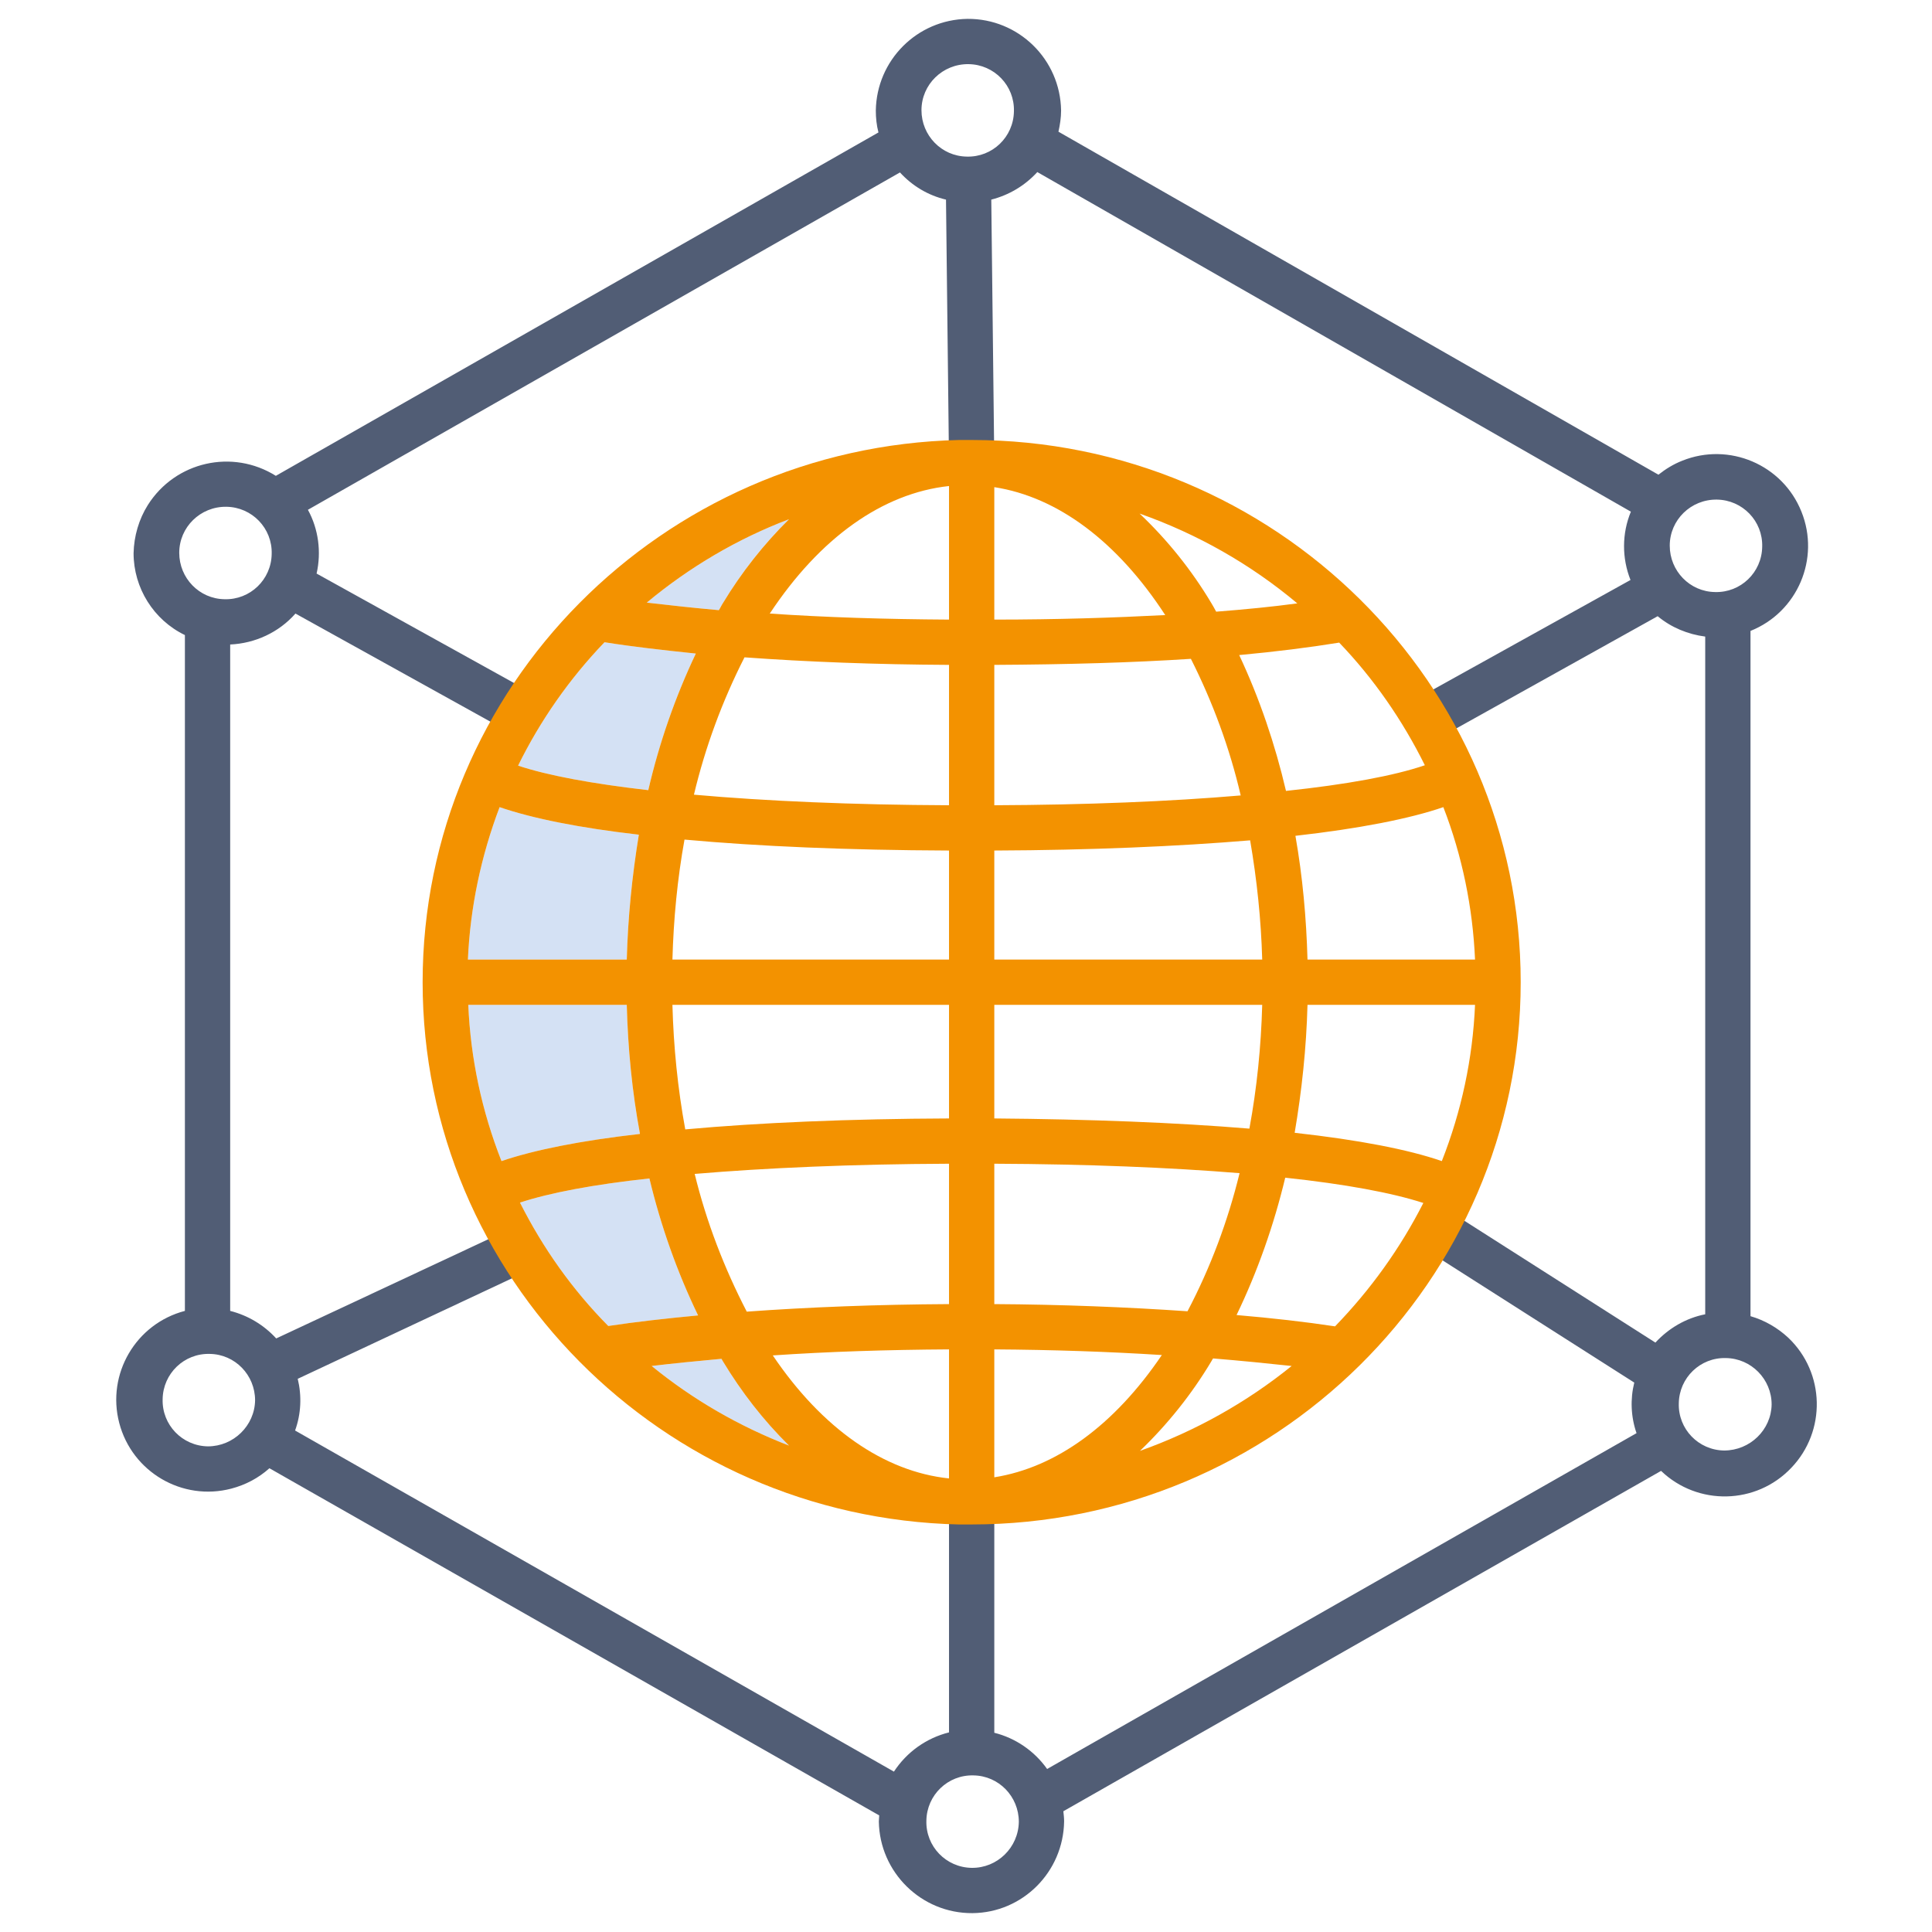
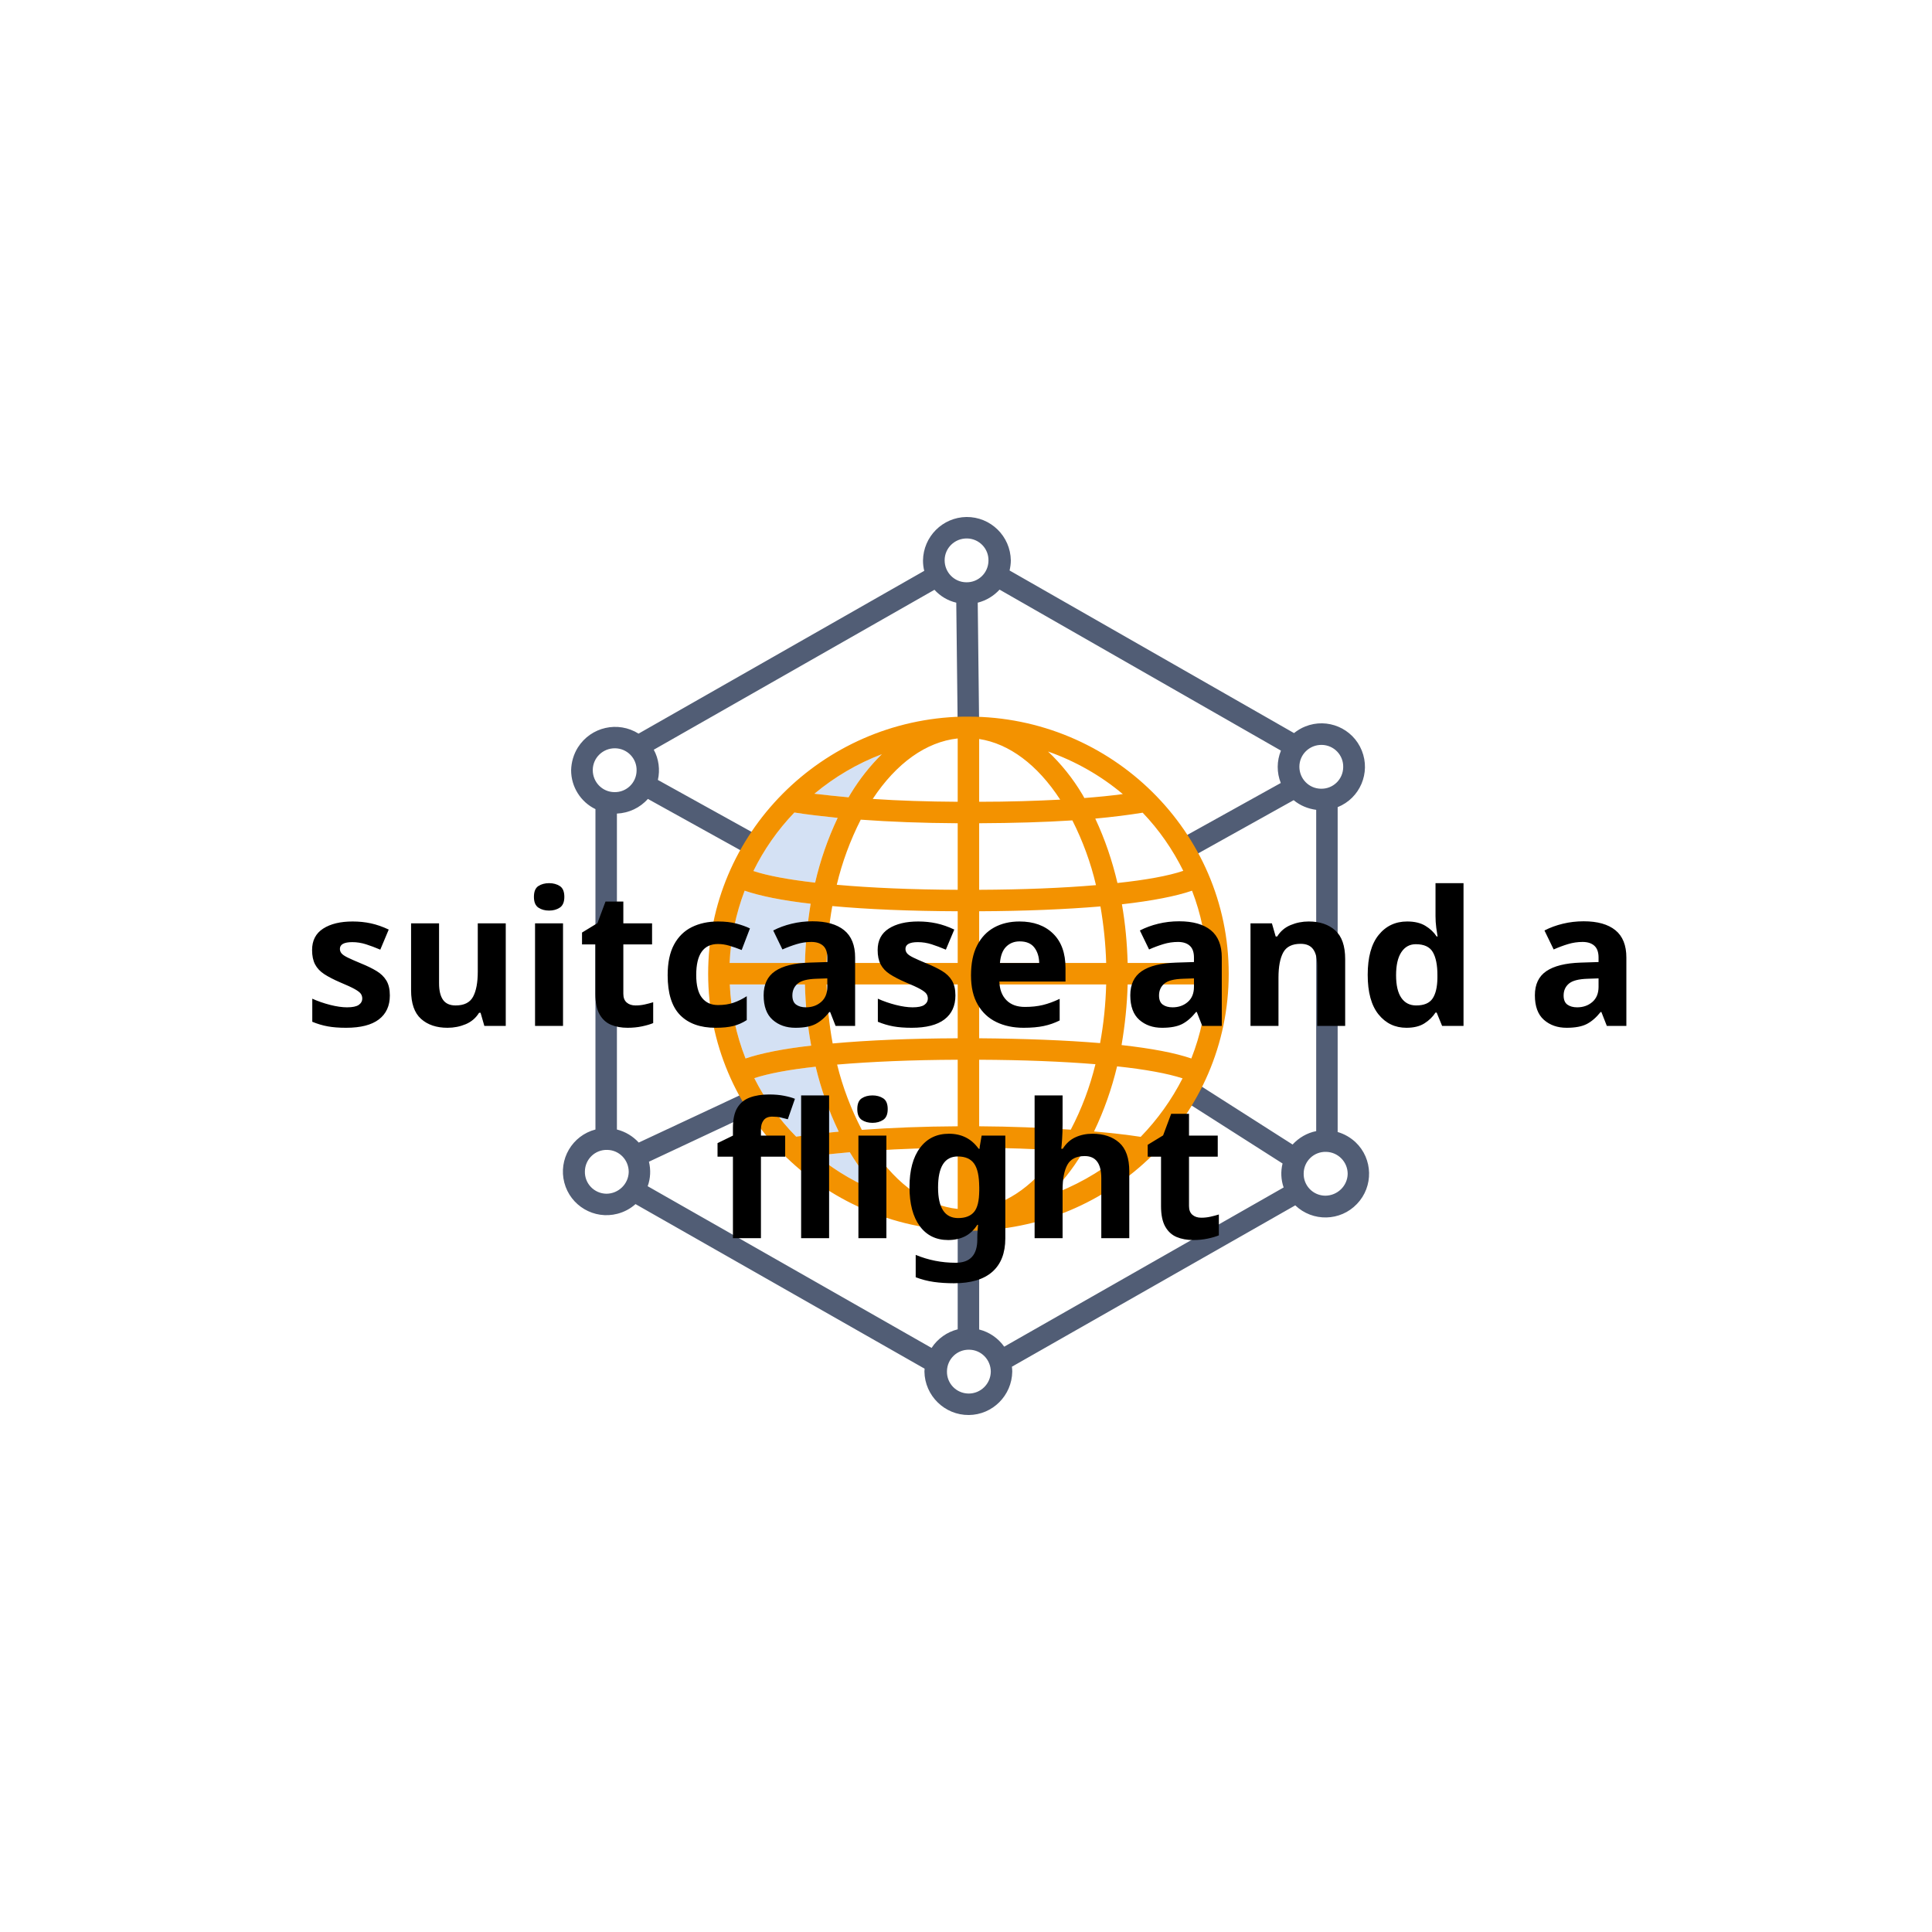
- <svg xmlns="http://www.w3.org/2000/svg" version="1.1" id="Layer_1" x="0" y="0" viewBox="0 0 512 512" style="enable-background:new 0 0 512 512" xml:space="preserve">
-   <style>.st0{fill:#d4e1f4}</style>
-   <path class="st0" d="M166.1 254.3H124c.6-13.8 3.5-27.5 8.4-40.4 8.7 3 21.2 5.5 36.9 7.3-1.8 11-2.9 22-3.2 33.1zM166.1 266.3c.3 11.5 1.4 22.9 3.5 34.2-15.9 1.8-28.2 4.3-36.7 7.2-5.2-13.2-8.2-27.2-8.8-41.4h42zM191.6 159.8c-.4.6-.7 1.3-1.1 1.9-6.7-.6-13.1-1.3-19.1-2 11.3-9.4 24-16.9 37.7-22.1-6.8 6.6-12.6 14.1-17.5 22.2zM160.2 170.2c7.5 1.2 15.6 2.1 24.2 3-5.5 11.6-9.7 23.7-12.6 36.2-14.9-1.7-26.7-3.9-34.5-6.5 5.9-12 13.6-23 22.9-32.7zM137.8 318.7c7.9-2.6 19.5-4.8 34.3-6.4 3 12.5 7.3 24.7 12.9 36.3-8.5.8-16.5 1.7-23.8 2.8-9.5-9.6-17.3-20.6-23.4-32.7zM172.7 362c5.8-.7 12-1.3 18.5-1.9.1.2.3.5.4.7 4.9 8.1 10.7 15.6 17.5 22.3-13.2-5.1-25.5-12.2-36.4-21.1z" />
-   <path d="M463.9 348.8V167.2c12.5-5 18.5-19.2 13.5-31.6-5-12.5-19.2-18.5-31.6-13.5-2.3.9-4.4 2.2-6.3 3.7l-159-90.9c.4-1.8.7-3.7.7-5.6C281 15.7 269.9 4.9 256.4 5c-13.4.2-24.1 11-24.3 24.3 0 1.9.2 3.9.7 5.8l-159.7 91c-11.5-7.2-26.6-3.8-33.9 7.7-2.4 3.8-3.7 8.3-3.8 12.8 0 9.2 5.3 17.7 13.6 21.7v179.1c-13 3.4-20.8 16.7-17.4 29.7 3.4 13 16.7 20.8 29.7 17.4 3.8-1 7.2-2.8 10.1-5.4l161.6 92c0 .5-.1 1.1-.1 1.6.2 13.5 11.3 24.4 24.8 24.3 13.3-.1 24.1-10.9 24.3-24.3 0-.9-.1-1.8-.2-2.7l158.4-90.2c9.7 9.3 25.2 9 34.5-.8 9.3-9.7 9-25.2-.8-34.5-2.8-2.6-6.2-4.6-10-5.7zM455 132.4c6.8.1 12.2 5.7 12 12.5-.1 6.8-5.7 12.2-12.5 12-6.7-.1-12-5.6-12-12.3 0-6.8 5.6-12.3 12.5-12.2zM256.7 17c6.8.1 12.2 5.7 12 12.5-.1 6.8-5.7 12.2-12.5 12-6.7-.1-12-5.6-12-12.3 0-6.8 5.6-12.3 12.5-12.2zM60 134.3c6.8.1 12.2 5.7 12 12.5-.1 6.8-5.7 12.2-12.5 12-6.7-.1-12-5.6-12-12.3 0-6.8 5.6-12.3 12.5-12.2zm-4.9 249c-6.8-.1-12.2-5.7-12-12.5.1-6.8 5.7-12.2 12.5-12 6.7.1 12 5.6 12 12.3-.1 6.7-5.7 12.2-12.5 12.2zM257.5 495c-6.8-.1-12.2-5.7-12-12.5.1-6.8 5.7-12.2 12.5-12 6.7.1 12 5.6 12 12.3-.1 6.8-5.7 12.3-12.5 12.2zm6-35.8V398h-12v61.1c-6 1.5-11.2 5.2-14.6 10.4L78.2 379.1c1.6-4.4 1.8-9.2.7-13.7l61.4-28.8-5.1-10.9-62 29c-3.3-3.6-7.5-6.1-12.2-7.3V170.8c6.6-.3 12.9-3.2 17.3-8.2l56.8 31.5 5.8-10.5-57-31.6c1.3-5.7.5-11.8-2.3-16.9l156.9-89.4c3.3 3.6 7.5 6.1 12.2 7.2l.8 69.8 12-.1-.8-69.7c4.7-1.2 8.9-3.7 12.2-7.3l157.3 90c-2.4 5.8-2.4 12.3-.1 18.1L375 185.4l5.8 10.5 58.5-32.6c3.6 3 8 4.8 12.6 5.4v179.6c-5.1 1-9.7 3.7-13.2 7.5l-55.2-35.2-6.4 10.1 56 35.7c-1.1 4.4-.9 9.1.6 13.4l-156.2 89c-3.4-4.8-8.4-8.2-14-9.6zm193.4-74.8c-6.8-.1-12.2-5.7-12-12.5.1-6.8 5.7-12.2 12.5-12 6.7.1 12.1 5.6 12.1 12.3-.1 6.7-5.7 12.2-12.6 12.2z" style="fill:#515d75" />
-   <path d="M257.5 116.6h-3.3C175.5 118.4 112 182.1 112 260.3S175.4 402.2 254.1 404h3.3c80.3 0 145.6-64.5 145.6-143.7s-65.3-143.7-145.5-143.7zm-6 179.8c-26.3.1-50.2 1.1-69.9 2.9-2-10.9-3.1-21.9-3.4-33h73.3v30.1zm12-30.1h71c-.3 11-1.4 22-3.4 32.8-19.2-1.6-42.3-2.5-67.6-2.7v-30.1zm0-12v-28.9c25.7-.1 48.6-1.1 67.8-2.7 1.8 10.5 2.9 21 3.2 31.6h-71zm0-40.9v-37.2c19.4-.1 36.7-.6 52.1-1.6 5.8 11.5 10.3 23.7 13.2 36.2-18.7 1.6-40.9 2.5-65.3 2.6zm0-49.2v-35.1c16.8 2.6 32.6 14.4 45.3 33.9-13.5.7-28.6 1.2-45.3 1.2zm-12-35.4v35.4c-16.9-.1-32.9-.6-47.5-1.6 13.3-20.1 29.9-31.9 47.5-33.8zm0 47.4v37.2c-25.5-.1-48.5-1.1-67.6-2.8 3-12.6 7.5-24.8 13.4-36.4 16.5 1.2 34.7 1.9 54.2 2zm0 49.2v28.9h-73.3c.3-10.7 1.3-21.3 3.2-31.8 19.6 1.8 43.3 2.8 70.1 2.9zm-85.4 28.9H124c.6-13.8 3.5-27.5 8.4-40.4 8.7 3 21.2 5.5 36.9 7.3-1.8 11-2.9 22-3.2 33.1zm0 12c.3 11.5 1.4 22.9 3.5 34.2-15.9 1.8-28.2 4.3-36.7 7.2-5.2-13.2-8.2-27.2-8.8-41.4h42zm85.4 42.1v37.2c-18.9.1-37.1.8-53.6 2-6-11.6-10.7-23.8-13.8-36.5 18.9-1.6 41.7-2.6 67.4-2.7zm0 49.2v34.2c-17.2-1.8-33.6-13.2-46.7-32.6 14.6-1 30.3-1.5 46.7-1.6zm12 33.9v-33.9c15.3.1 30.3.6 44.4 1.5-12.6 18.6-28 29.8-44.4 32.4zm0-45.9v-37.2c24.6.1 46.6 1 65 2.5-3.1 12.7-7.7 25-13.8 36.6-16-1.1-33.5-1.8-51.2-1.9zm83-79.3h44.4c-.6 14.2-3.6 28.2-8.8 41.4-9-3.1-22-5.6-39-7.5 1.9-11.2 3.1-22.5 3.4-33.9zm0-12c-.3-11-1.3-22-3.2-32.8 16.8-1.9 30.2-4.5 39.2-7.6 5 12.9 7.8 26.6 8.4 40.4h-44.4zm-5.7-44.7c-2.9-12.4-7-24.5-12.4-36 9.7-.9 18.5-2 26.5-3.3 9.2 9.6 16.8 20.6 22.7 32.5-8.2 2.8-20.8 5.1-36.8 6.8zm3-49.7c-6.6.9-13.8 1.6-21.5 2.2-.4-.8-.9-1.6-1.3-2.3-5.2-8.7-11.6-16.7-19-23.7 15.3 5.4 29.4 13.4 41.8 23.8zm-152.2-.1c-.4.6-.7 1.3-1.1 1.9-6.7-.6-13.1-1.3-19.1-2 11.3-9.4 24-16.9 37.7-22.1-6.7 6.6-12.6 14.1-17.5 22.2zm-31.4 10.4c7.5 1.2 15.6 2.1 24.2 3-5.5 11.6-9.7 23.7-12.6 36.2-14.9-1.7-26.7-3.9-34.5-6.5 5.9-12 13.6-23 22.9-32.7zm-22.4 148.5c7.9-2.6 19.5-4.8 34.3-6.4 3 12.5 7.3 24.7 12.9 36.3-8.5.8-16.5 1.7-23.8 2.8-9.5-9.6-17.3-20.6-23.4-32.7zm34.9 43.3c5.8-.7 12-1.3 18.5-1.9.1.2.3.5.4.7 4.9 8.1 10.7 15.6 17.5 22.3-13.2-5.1-25.5-12.2-36.4-21.1zm148.3-1.2c.2-.3.3-.6.5-.8 7.3.6 14.3 1.3 20.8 2-12 9.7-25.6 17.3-40.2 22.5 7.3-7 13.7-15 18.9-23.7zm32.8-9.3c-7.9-1.2-16.7-2.2-26.1-3 5.6-11.6 9.9-23.9 12.9-36.4 15.9 1.7 28.3 4 36.6 6.7-6.1 12-14 23-23.4 32.7z" style="fill:#f39200" />
+ <svg xmlns="http://www.w3.org/2000/svg" version="1.1" width="1080" height="1080" viewBox="0 0 1080 1080" xml:space="preserve">
+   <defs>
+ </defs>
+   <g transform="matrix(1 0 0 1 540 540)" id="67c32dbc-9891-49d1-8899-569746be2e8a">
+     <rect style="stroke: none; stroke-width: 1; stroke-dasharray: none; stroke-linecap: butt; stroke-dashoffset: 0; stroke-linejoin: miter; stroke-miterlimit: 4; fill: rgb(255,255,255); fill-rule: nonzero; opacity: 1; visibility: hidden;" vector-effect="non-scaling-stroke" x="-540" y="-540" rx="0" ry="0" width="1080" height="1080" />
+   </g>
+   <g transform="matrix(1 0 0 1 540 540)" id="822dadc4-281b-41b0-aea0-a6d03e845345">
+ </g>
+   <g transform="matrix(1 0 0 1 540 540)">
+     <g style="" vector-effect="non-scaling-stroke">
+       <g transform="matrix(1 0 0 1 -89.59 4.35)">
+         <path style="stroke: none; stroke-width: 1; stroke-dasharray: none; stroke-linecap: butt; stroke-dashoffset: 0; stroke-linejoin: miter; stroke-miterlimit: 4; fill: rgb(212,225,244); fill-rule: nonzero; opacity: 1;" vector-effect="non-scaling-stroke" transform=" translate(-166.55, -260.35)" d="M 166.1 254.3 L 124 254.3 C 124.6 240.5 127.5 226.8 132.4 213.9 C 141.1 216.9 153.6 219.4 169.3 221.2 C 167.5 232.2 166.4 243.2 166.1 254.3 z M 166.1 266.3 C 166.4 277.8 167.5 289.2 169.6 300.5 C 153.7 302.3 141.4 304.8 132.9 307.7 C 127.7 294.5 124.7 280.5 124.1 266.3 L 166.1 266.3 z M 191.6 159.8 C 191.2 160.4 190.9 161.1 190.5 161.7 C 183.8 161.1 177.4 160.4 171.4 159.7 C 182.7 150.3 195.4 142.8 209.1 137.6 C 202.3 144.2 196.5 151.7 191.6 159.8 z M 160.2 170.2 C 167.7 171.4 175.8 172.3 184.4 173.2 C 178.9 184.8 174.7 196.9 171.8 209.4 C 156.9 207.7 145.1 205.5 137.3 202.9 C 143.2 190.9 150.9 179.9 160.2 170.2 z M 137.8 318.7 C 145.7 316.1 157.3 313.9 172.1 312.3 C 175.1 324.8 179.4 337 185 348.6 C 176.5 349.4 168.5 350.3 161.2 351.4 C 151.7 341.8 143.9 330.8 137.8 318.7 z M 172.7 362 C 178.5 361.3 184.7 360.7 191.2 360.1 C 191.3 360.3 191.5 360.6 191.6 360.8 C 196.5 368.9 202.3 376.4 209.1 383.1 C 195.9 378 183.6 370.9 172.7 362 z" stroke-linecap="round" />
+       </g>
+       <g transform="matrix(1 0 0 1 0 0)">
+         <path style="stroke: none; stroke-width: 1; stroke-dasharray: none; stroke-linecap: butt; stroke-dashoffset: 0; stroke-linejoin: miter; stroke-miterlimit: 4; fill: rgb(81,93,117); fill-rule: nonzero; opacity: 1;" vector-effect="non-scaling-stroke" transform=" translate(-256.14, -256)" d="M 463.9 348.8 L 463.9 167.2 C 476.4 162.2 482.4 148 477.4 135.6 C 472.4 123.1 458.2 117.1 445.8 122.1 C 443.5 123 441.4 124.3 439.5 125.8 L 280.5 34.9 C 280.9 33.1 281.2 31.2 281.2 29.3 C 281 15.7 269.9 4.9 256.4 5 C 243 5.2 232.3 16 232.1 29.3 C 232.1 31.2 232.3 33.2 232.8 35.1 L 73.1 126.1 C 61.6 118.9 46.5 122.3 39.2 133.8 C 36.8 137.6 35.5 142.1 35.4 146.6 C 35.4 155.8 40.7 164.3 49 168.3 L 49 347.4 C 36 350.8 28.2 364.1 31.6 377.1 C 35 390.1 48.3 397.9 61.3 394.5 C 65.1 393.5 68.5 391.7 71.4 389.1 L 233 481.1 C 233 481.6 232.9 482.2 232.9 482.7 C 233.1 496.2 244.2 507.1 257.7 507 C 271 506.9 281.8 496.1 282 482.7 C 282 481.8 281.9 480.9 281.8 480 L 440.2 389.8 C 449.9 399.1 465.4 398.8 474.7 389 C 484 379.3 483.7 363.8 473.9 354.5 C 471.1 351.9 467.7 349.9 463.9 348.8 z M 455 132.4 C 461.8 132.5 467.2 138.1 467 144.9 C 466.9 151.7 461.3 157.1 454.5 156.9 C 447.8 156.8 442.5 151.3 442.5 144.6 C 442.5 137.8 448.1 132.3 455 132.4 z M 256.7 17 C 263.5 17.1 268.9 22.7 268.7 29.5 C 268.6 36.3 263 41.7 256.2 41.5 C 249.5 41.4 244.2 35.9 244.2 29.2 C 244.2 22.4 249.8 16.9 256.7 17 z M 60 134.3 C 66.8 134.4 72.2 140 72 146.8 C 71.9 153.6 66.3 159 59.5 158.8 C 52.8 158.7 47.5 153.2 47.5 146.5 C 47.5 139.7 53.1 134.2 60 134.3 z M 55.1 383.3 C 48.3 383.2 42.9 377.6 43.1 370.8 C 43.2 364 48.8 358.6 55.6 358.8 C 62.3 358.9 67.6 364.4 67.6 371.1 C 67.5 377.8 61.9 383.3 55.1 383.3 z M 257.5 495 C 250.7 494.9 245.3 489.3 245.5 482.5 C 245.6 475.7 251.2 470.3 258 470.5 C 264.7 470.6 270 476.1 270 482.8 C 269.9 489.6 264.3 495.1 257.5 495 z M 263.5 459.2 L 263.5 398 L 251.5 398 L 251.5 459.1 C 245.5 460.6 240.3 464.3 236.9 469.5 L 78.2 379.1 C 79.8 374.7 80 369.9 78.9 365.4 L 140.3 336.6 L 135.2 325.7 L 73.2 354.7 C 69.9 351.1 65.7 348.6 61 347.4 L 61 170.8 C 67.6 170.5 73.9 167.6 78.3 162.6 L 135.1 194.1 L 140.9 183.6 L 83.9 152 C 85.2 146.3 84.4 140.2 81.6 135.1 L 238.5 45.7 C 241.8 49.3 246 51.8 250.7 52.9 L 251.5 122.7 L 263.5 122.6 L 262.7 52.9 C 267.4 51.7 271.6 49.2 274.9 45.6 L 432.2 135.6 C 429.8 141.4 429.8 147.9 432.1 153.7 L 375 185.4 L 380.8 195.9 L 439.3 163.3 C 442.9 166.3 447.3 168.1 451.9 168.7 L 451.9 348.3 C 446.8 349.3 442.2 352 438.7 355.8 L 383.5 320.6 L 377.1 330.7 L 433.1 366.4 C 432 370.8 432.2 375.5 433.7 379.8 L 277.5 468.8 C 274.1 464 269.1 460.6 263.5 459.2 z M 456.9 384.4 C 450.1 384.3 444.7 378.7 444.9 371.9 C 445 365.1 450.6 359.7 457.4 359.9 C 464.1 360 469.5 365.5 469.5 372.2 C 469.4 378.9 463.8 384.4 456.9 384.4 z" stroke-linecap="round" />
+       </g>
+       <g transform="matrix(1 0 0 1 1.36 4.3)">
+         <path style="stroke: none; stroke-width: 1; stroke-dasharray: none; stroke-linecap: butt; stroke-dashoffset: 0; stroke-linejoin: miter; stroke-miterlimit: 4; fill: rgb(243,146,0); fill-rule: nonzero; opacity: 1;" vector-effect="non-scaling-stroke" transform=" translate(-257.5, -260.3)" d="M 257.5 116.6 L 254.2 116.6 C 175.5 118.4 112 182.1 112 260.3 C 112 338.5 175.4 402.2 254.1 404 L 257.4 404 C 337.7 404 403 339.5 403 260.3 C 403 181.1 337.7 116.6 257.5 116.6 z M 251.5 296.4 C 225.2 296.5 201.3 297.5 181.6 299.3 C 179.6 288.4 178.5 277.4 178.2 266.3 L 251.5 266.3 L 251.5 296.4 z M 263.5 266.3 L 334.5 266.3 C 334.2 277.3 333.1 288.3 331.1 299.1 C 311.9 297.5 288.8 296.6 263.5 296.4 L 263.5 266.3 z M 263.5 254.3 L 263.5 225.4 C 289.2 225.3 312.1 224.3 331.3 222.7 C 333.1 233.2 334.2 243.7 334.5 254.3 L 263.5 254.3 z M 263.5 213.4 L 263.5 176.2 C 282.9 176.1 300.2 175.6 315.6 174.6 C 321.4 186.1 325.9 198.3 328.8 210.8 C 310.1 212.4 287.9 213.3 263.5 213.4 z M 263.5 164.2 L 263.5 129.1 C 280.3 131.7 296.1 143.5 308.8 163 C 295.3 163.7 280.2 164.2 263.5 164.2 z M 251.5 128.8 L 251.5 164.2 C 234.6 164.1 218.6 163.6 204 162.6 C 217.3 142.5 233.9 130.7 251.5 128.8 z M 251.5 176.2 L 251.5 213.4 C 226 213.3 203 212.3 183.9 210.6 C 186.9 198 191.4 185.8 197.3 174.2 C 213.8 175.4 232 176.1 251.5 176.2 z M 251.5 225.4 L 251.5 254.3 L 178.2 254.3 C 178.5 243.6 179.5 233 181.4 222.5 C 201 224.3 224.7 225.3 251.5 225.4 z M 166.1 254.3 L 124 254.3 C 124.6 240.5 127.5 226.8 132.4 213.9 C 141.1 216.9 153.6 219.4 169.3 221.2 C 167.5 232.2 166.4 243.2 166.1 254.3 z M 166.1 266.3 C 166.4 277.8 167.5 289.2 169.6 300.5 C 153.7 302.3 141.4 304.8 132.9 307.7 C 127.7 294.5 124.7 280.5 124.1 266.3 L 166.1 266.3 z M 251.5 308.4 L 251.5 345.6 C 232.6 345.7 214.4 346.4 197.9 347.6 C 191.9 336 187.2 323.8 184.1 311.1 C 203 309.5 225.8 308.5 251.5 308.4 z M 251.5 357.6 L 251.5 391.8 C 234.3 390 217.9 378.6 204.8 359.2 C 219.4 358.2 235.1 357.7 251.5 357.6 z M 263.5 391.5 L 263.5 357.6 C 278.8 357.7 293.8 358.2 307.9 359.1 C 295.3 377.7 279.9 388.9 263.5 391.5 z M 263.5 345.6 L 263.5 308.4 C 288.1 308.5 310.1 309.4 328.5 310.9 C 325.4 323.6 320.8 335.9 314.7 347.5 C 298.7 346.4 281.2 345.7 263.5 345.6 z M 346.5 266.3 L 390.9 266.3 C 390.3 280.5 387.3 294.5 382.1 307.7 C 373.1 304.6 360.1 302.1 343.1 300.2 C 345 289 346.2 277.7 346.5 266.3 z M 346.5 254.3 C 346.2 243.3 345.2 232.3 343.3 221.5 C 360.1 219.6 373.5 217 382.5 213.9 C 387.5 226.8 390.3 240.5 390.9 254.3 L 346.5 254.3 z M 340.8 209.6 C 337.9 197.2 333.8 185.1 328.4 173.6 C 338.1 172.7 346.9 171.6 354.9 170.3 C 364.1 179.9 371.7 190.9 377.6 202.8 C 369.4 205.6 356.8 207.9 340.8 209.6 z M 343.8 159.9 C 337.2 160.8 330 161.5 322.3 162.1 C 321.9 161.3 321.4 160.5 321 159.8 C 315.8 151.1 309.4 143.1 302 136.1 C 317.3 141.5 331.4 149.5 343.8 159.9 z M 191.6 159.8 C 191.2 160.4 190.9 161.1 190.5 161.7 C 183.8 161.1 177.4 160.4 171.4 159.7 C 182.7 150.3 195.4 142.8 209.1 137.6 C 202.4 144.2 196.5 151.7 191.6 159.8 z M 160.2 170.2 C 167.7 171.4 175.8 172.3 184.4 173.2 C 178.9 184.8 174.7 196.9 171.8 209.4 C 156.9 207.7 145.1 205.5 137.3 202.9 C 143.2 190.9 150.9 179.9 160.2 170.2 z M 137.8 318.7 C 145.7 316.1 157.3 313.9 172.1 312.3 C 175.1 324.8 179.4 337 185 348.6 C 176.5 349.4 168.5 350.3 161.2 351.4 C 151.7 341.8 143.9 330.8 137.8 318.7 z M 172.7 362 C 178.5 361.3 184.7 360.7 191.2 360.1 C 191.3 360.3 191.5 360.6 191.6 360.8 C 196.5 368.9 202.3 376.4 209.1 383.1 C 195.9 378 183.6 370.9 172.7 362 z M 321 360.8 C 321.2 360.5 321.3 360.2 321.5 360 C 328.8 360.6 335.8 361.3 342.3 362 C 330.3 371.7 316.7 379.3 302.1 384.5 C 309.4 377.5 315.8 369.5 321 360.8 z M 353.8 351.5 C 345.9 350.3 337.1 349.3 327.7 348.5 C 333.3 336.9 337.6 324.6 340.6 312.1 C 356.5 313.8 368.9 316.1 377.2 318.8 C 371.1 330.8 363.2 341.8 353.8 351.5 z" stroke-linecap="round" />
+       </g>
+     </g>
+   </g>
+   <g transform="matrix(1 0 0 1 540.5 599.83)" style="" id="154be621-b077-4885-96a1-7a9eea8bb6d3">
+     <text xml:space="preserve" font-family="Raleway" font-size="105" font-style="normal" font-weight="900" style="stroke: none; stroke-width: 1; stroke-dasharray: none; stroke-linecap: butt; stroke-dashoffset: 0; stroke-linejoin: miter; stroke-miterlimit: 4; fill: rgb(0,0,0); fill-rule: nonzero; opacity: 1; white-space: pre;">
+       <tspan x="-370.76" y="-26.34">suitcase and a</tspan>
+       <tspan x="-141.49" y="92.31">flight</tspan>
+     </text>
+   </g>
</svg>
